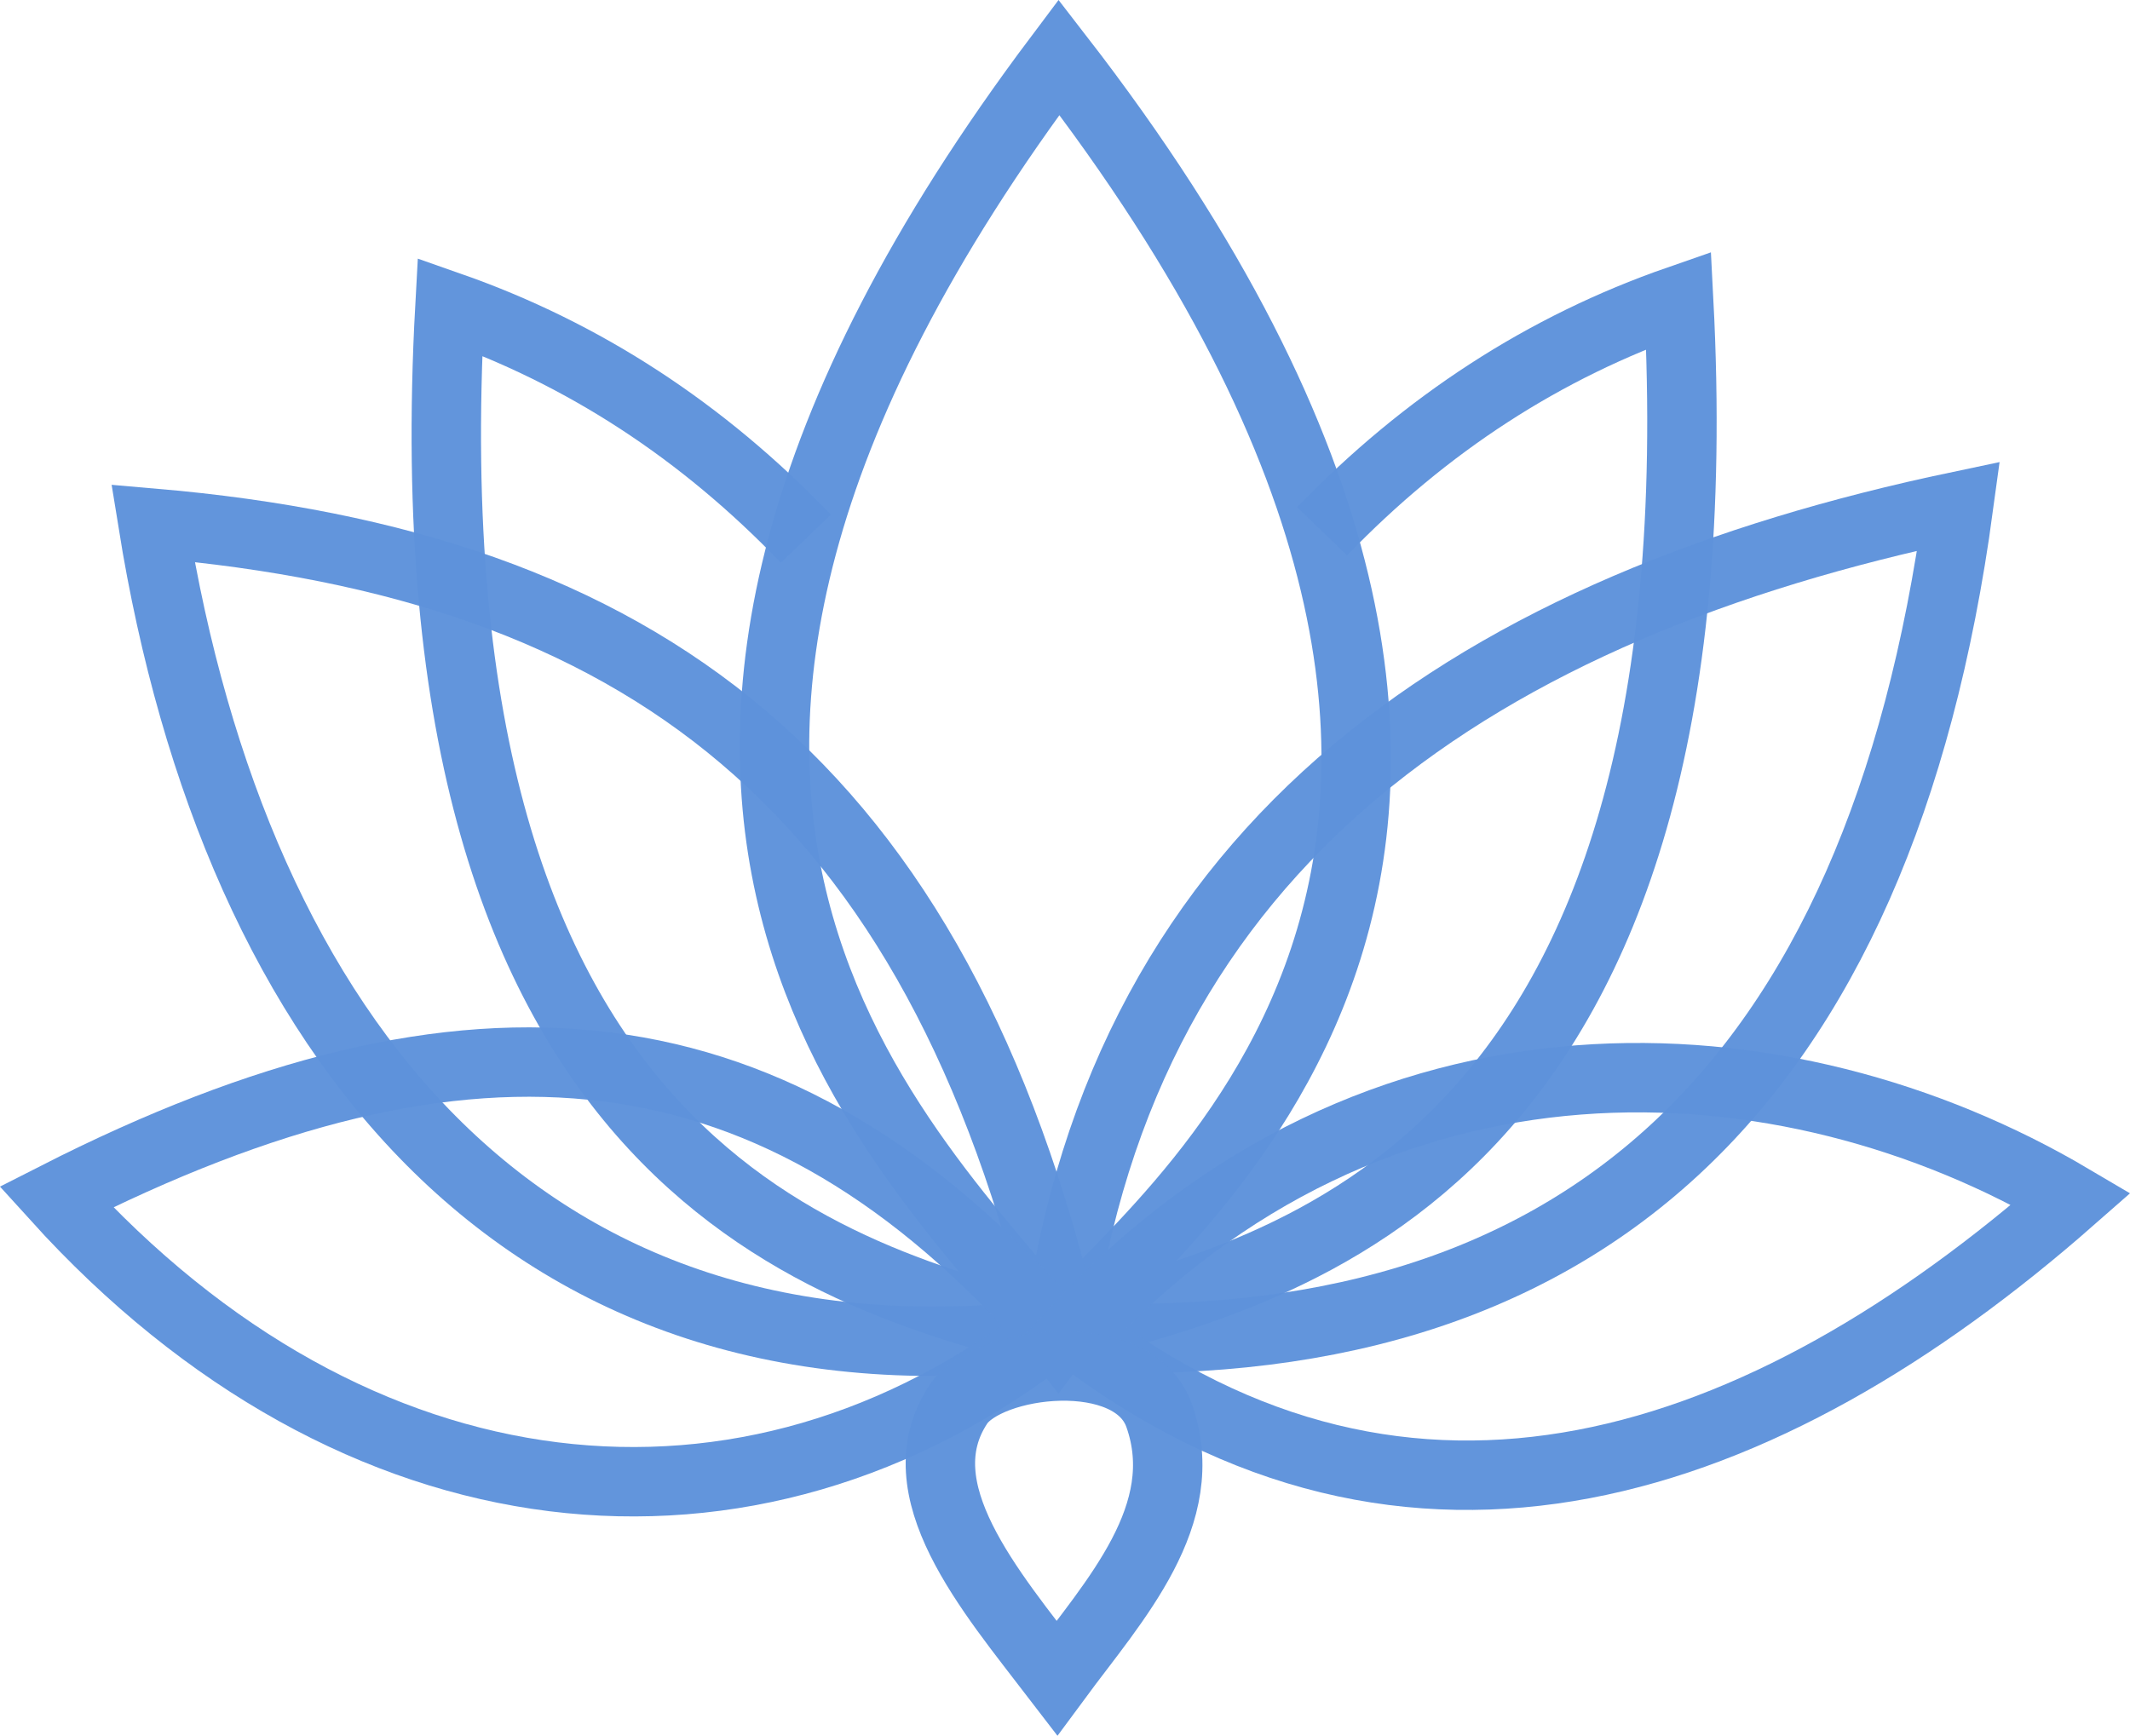
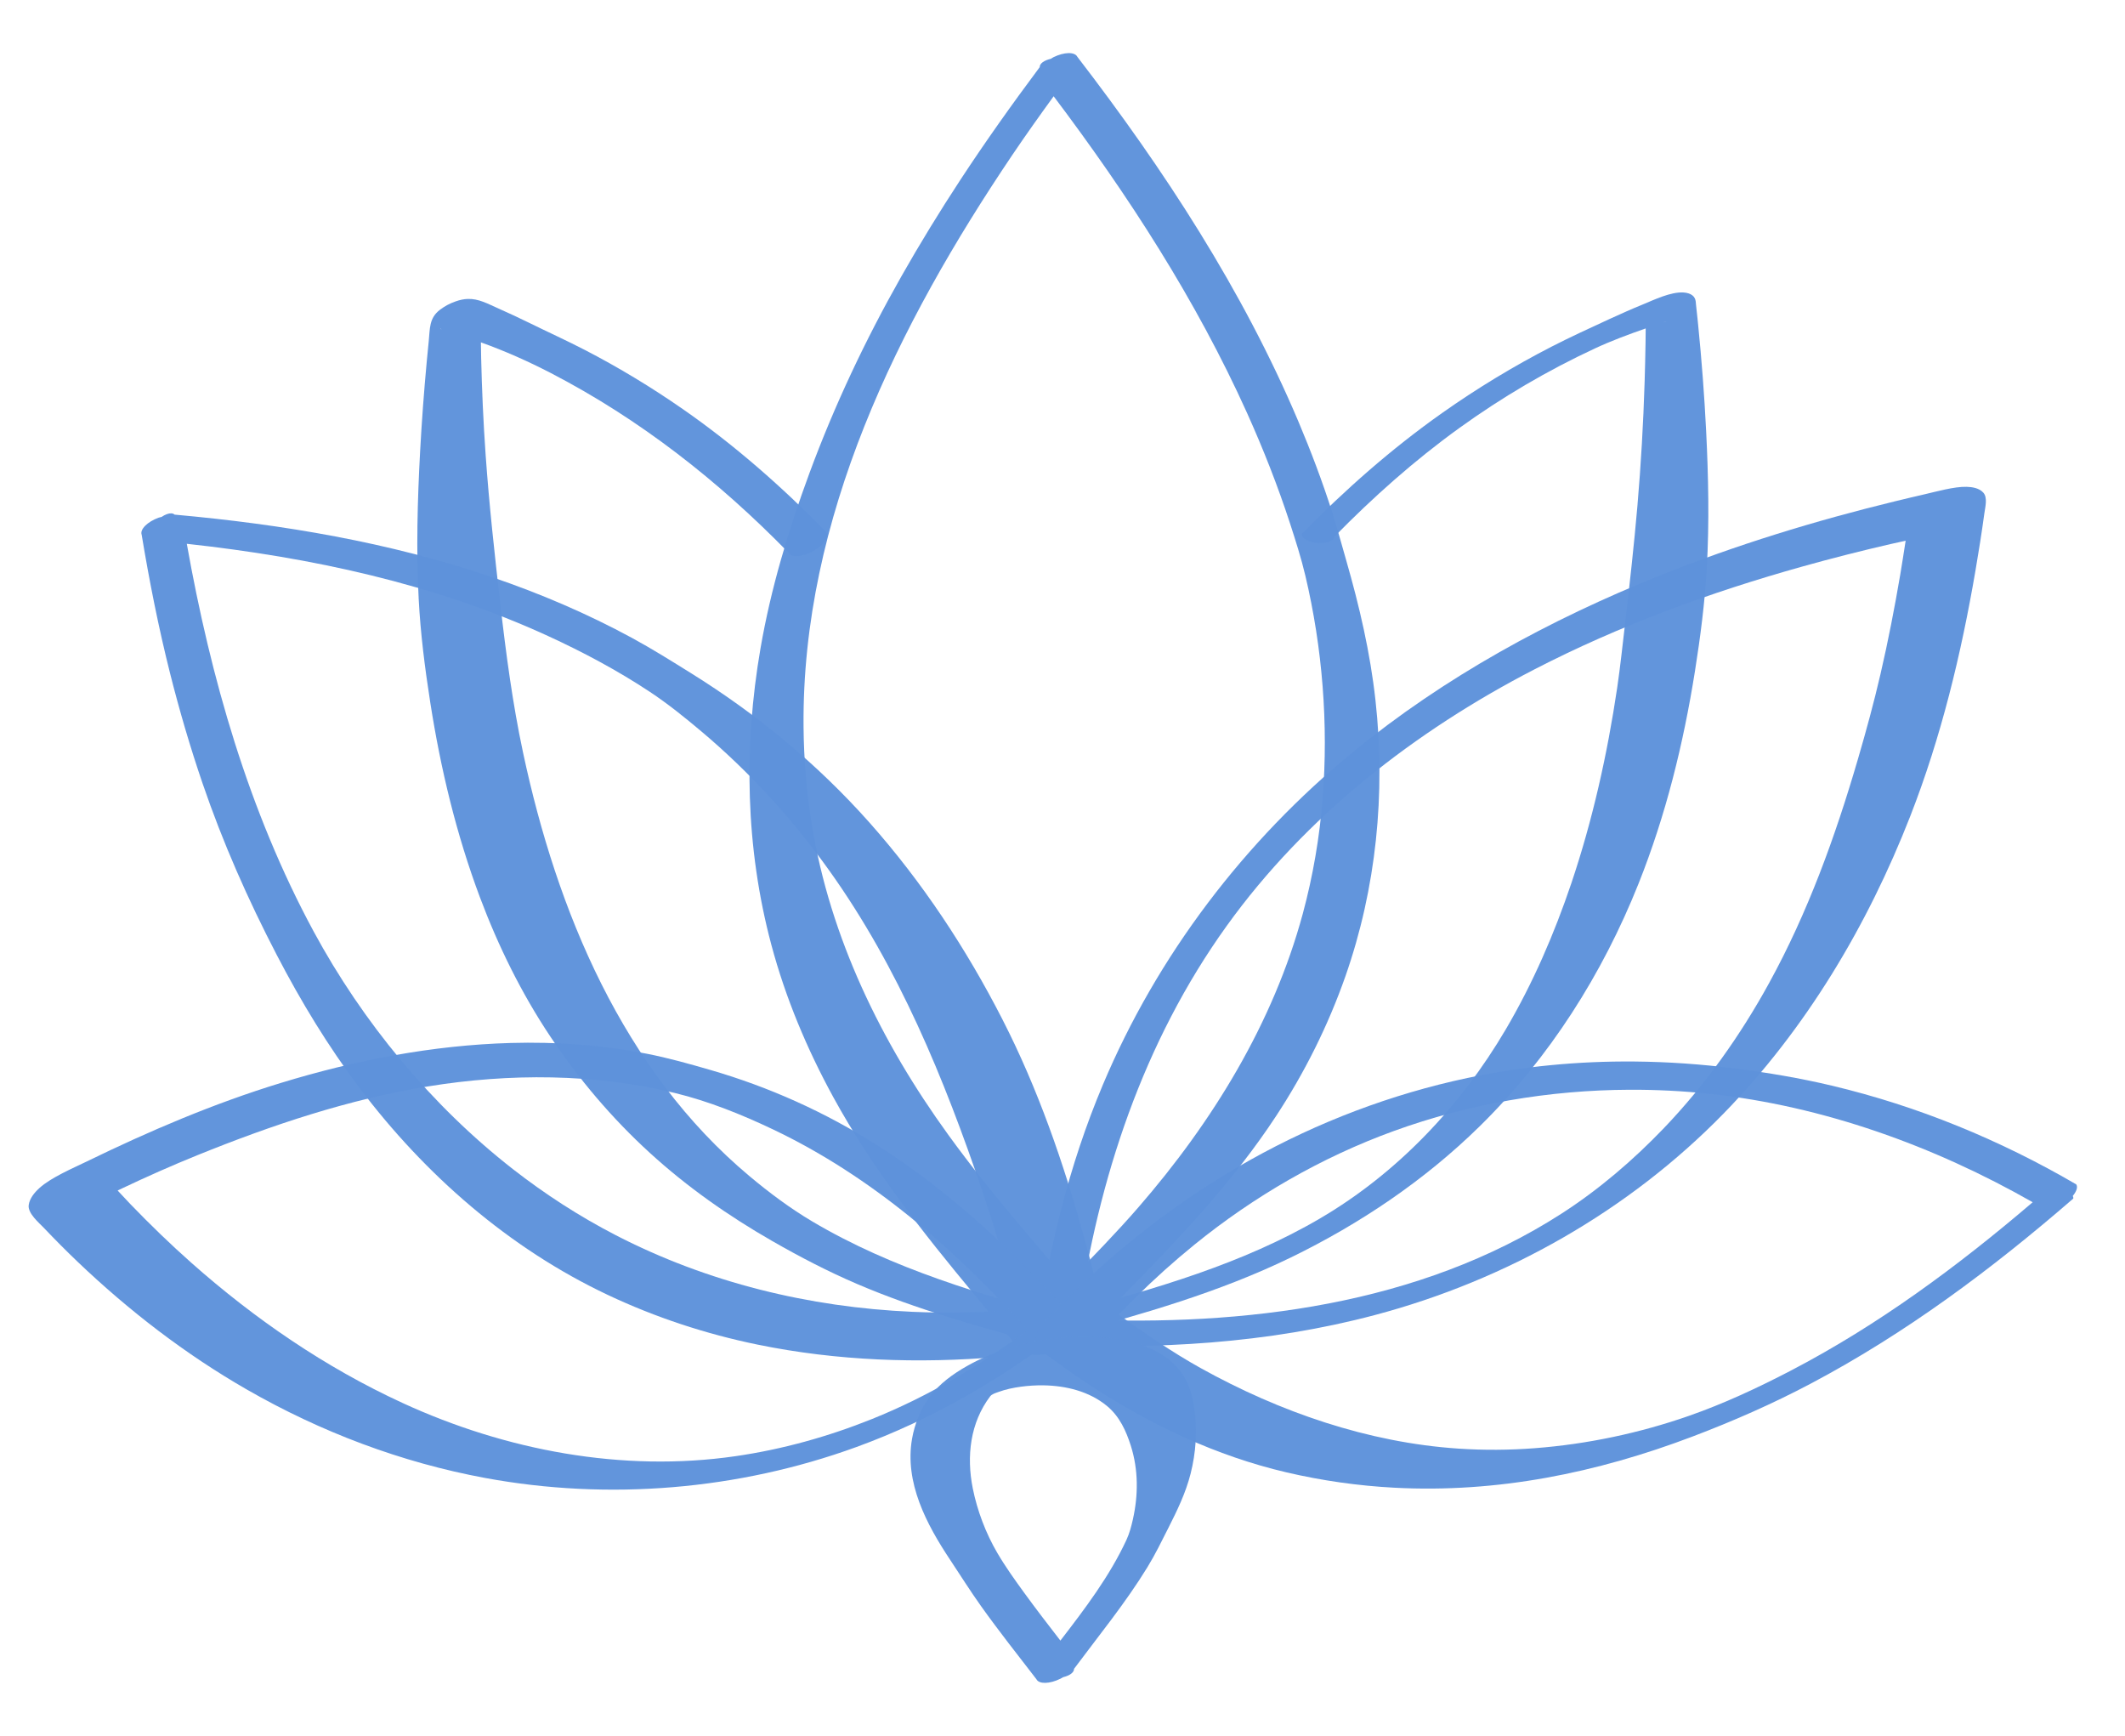
- <svg xmlns="http://www.w3.org/2000/svg" width="92.047mm" height="75.027mm" viewBox="0 0 92.047 75.027" version="1.1" id="svg1" xml:space="preserve">
-   <defs id="defs1" />
-   <g id="layer4" style="stroke:#5e92db;stroke-opacity:1" transform="translate(0.5855866,-9.253293)">
-     <path style="opacity:0.97;fill:none;stroke:#5e92db;stroke-width:3;stroke-miterlimit:5.6;stroke-dasharray:none;stroke-opacity:1" d="m 45.177,11.727 c 27.066,34.967 3.505,50.517 -0.049,55.292 -6.218,-7.975 -24.155,-23.071 0.049,-55.292 z" id="path17" />
-     <path style="opacity:0.97;fill:none;stroke:#5e92db;stroke-width:3;stroke-miterlimit:5.6;stroke-dasharray:none;stroke-opacity:1" d="M 34.24,32.538 C 29.77,27.88 24.643,24.537 18.858,22.509 16.79,60.132 35.704,64.427 45.128,67.019" id="path18" />
-     <path style="opacity:0.97;fill:none;stroke:#5e92db;stroke-width:3;stroke-miterlimit:5.6;stroke-dasharray:none;stroke-opacity:1" d="m 56.548,32.219 c 4.482,-4.646 9.619,-7.974 15.409,-9.986 1.965,37.628 -16.961,41.872 -26.393,44.437" id="path19" />
-     <path style="opacity:0.97;fill:none;stroke:#5e92db;stroke-width:3;stroke-miterlimit:5.6;stroke-dasharray:none;stroke-opacity:1" d="M 45.128,67.019 C 67.664,68.255 80.639,56.293 84.053,31.132 63.59,35.435 47.931,45.48 45.128,67.019 Z" id="path24" />
-     <path style="opacity:0.97;fill:none;stroke:#5e92db;stroke-width:3;stroke-miterlimit:5.6;stroke-dasharray:none;stroke-opacity:1" d="M 6.025,31.868 C 27.071,33.679 39.899,43.079 45.453,66.83 22.153,69.985 9.599,54.05 6.025,31.868 Z" id="path25" />
-     <path style="opacity:0.97;fill:none;stroke:#5e92db;stroke-width:3;stroke-miterlimit:5.6;stroke-dasharray:none;stroke-opacity:1" d="M 44.922,66.757 C 33.019,53.221 19.791,51.852 1.842,60.99 14.786,75.289 31.837,77.022 44.922,66.757 Z" id="path26" />
-     <path style="opacity:0.97;fill:none;stroke:#5e92db;stroke-width:3;stroke-miterlimit:5.6;stroke-dasharray:none;stroke-opacity:1" d="M 88.917,61.072 C 75.619,72.756 60.404,78.035 45.838,66.839 58.83,52.738 76.576,53.781 88.917,61.072 Z" id="path27" />
-     <path style="opacity:0.97;fill:none;stroke:#5e92db;stroke-width:3;stroke-miterlimit:5.6;stroke-dasharray:none;stroke-opacity:1" d="m 45.09,81.785 c 2.473,-3.352 5.932,-7.063 4.416,-11.347 -1.118,-3.16 -7.422,-2.382 -8.679,-0.482 -2.423,3.661 1.354,8.035 4.263,11.829 z" id="path28" />
+ <svg xmlns="http://www.w3.org/2000/svg" height="100%" stroke-miterlimit="10" style="fill-rule:nonzero;clip-rule:evenodd;stroke-linecap:round;stroke-linejoin:round;" version="1.1" viewBox="729.606 53.672 480.144 392.175" width="100%" xml:space="preserve">
+   <defs />
+   <g id="Layer">
+     <g opacity="1">
+       <g opacity="0.97">
+         <path d="M971.011 65.67C970.03 65.69 968.819 66.007 967.605 66.609C967.402 66.71 967.252 66.84 967.062 66.95C965.552 67.291 964.499 68.021 964.531 68.837C958.309 77.169 952.281 85.636 946.581 94.335C941.919 101.448 937.463 108.706 933.27 116.105C925.184 130.372 918.175 145.182 912.494 160.566C907.733 173.457 903.783 186.594 901.438 200.158C897.598 222.373 898.053 245.229 903.878 267.061C907.085 279.084 911.931 290.636 917.897 301.544C926.706 317.649 938.042 332.024 949.738 346.097C950.97 347.58 952.199 349.06 953.429 350.543C954.355 351.66 954.843 352.251 955.758 353.369C956.457 354.222 957.269 355.214 957.958 356.076C958.605 356.884 959.5 358.308 960.444 358.92C961.233 359.433 962.208 359.694 963.141 359.739C966.877 359.923 970.526 358.518 973.607 356.49C974.672 355.789 975.314 355.166 976.138 354.272C976.287 354.11 976.426 353.914 976.562 353.738C976.575 353.72 976.577 353.71 976.599 353.682C976.581 353.704 976.635 353.642 976.654 353.618C977.27 352.874 977.885 352.136 978.532 351.418C980.344 349.406 982.251 347.476 984.147 345.545C996.371 333.097 1008.33 320.432 1017.94 305.797C1024.4 295.958 1029.7 285.342 1033.6 274.232C1040.59 254.281 1042.71 232.906 1040.4 211.922C1039.21 201.092 1036.76 190.592 1033.75 180.146C1032.71 176.539 1031.74 172.915 1030.6 169.339C1028.39 162.435 1025.83 155.644 1023.01 148.968C1010.44 119.236 992.648 92.011 973.027 66.498C972.744 65.927 971.992 65.65 971.011 65.67ZM967.679 75.418C984.538 97.779 999.856 121.426 1011.39 146.998C1015.05 155.131 1018.32 163.442 1021.09 171.926C1022.35 175.809 1023.61 179.741 1024.55 183.717C1028.42 200.061 1029.78 217.282 1028.46 234.006C1027.77 242.799 1026.28 251.54 1023.98 260.056C1017.27 284.841 1003.59 307.102 986.862 326.38C981.776 332.241 976.352 337.773 970.947 343.336C967.143 338.82 963.292 334.346 959.486 329.832C954.067 323.403 948.8 316.84 943.865 310.031C928.737 289.159 917.206 265.574 913.037 239.971C911.846 232.658 911.235 225.268 911.168 217.86C910.741 170.734 932.551 126.919 958.308 88.729C961.342 84.23 964.492 79.809 967.679 75.418Z" fill="#5e92db" stroke="none" />
+       </g>
+       <g opacity="0.97">
+         <path d="M835.273 121.207C834.442 121.237 833.554 121.405 832.568 121.757C831.208 122.242 830.196 122.769 829.045 123.63C826.527 125.514 826.768 127.929 826.481 130.727C826.326 132.246 826.177 133.762 826.036 135.282C825.403 142.088 824.894 148.908 824.527 155.733C823.932 166.787 823.63 177.905 824.207 188.967C824.617 196.813 825.612 204.602 826.823 212.361C829.165 227.361 832.713 242.17 838.052 256.4C842.172 267.38 847.432 278.082 853.956 287.842C860.375 297.448 867.9 306.328 876.436 314.12C884.887 321.836 894.215 328.376 904.133 334.059C910.369 337.631 916.7 340.928 923.313 343.757C936.766 349.51 950.853 353.405 964.937 357.267C965.652 358.16 967.771 357.65 969.671 356.13C971.57 354.61 972.533 352.654 971.818 351.76C951.583 346.212 931.302 340.377 913.125 329.6C908.132 326.64 903.423 323.116 898.975 319.396C870.323 295.434 855.425 259.468 847.795 223.716C845.418 212.577 843.94 201.364 842.645 190.059C841.364 178.88 840.129 167.695 839.338 156.469C838.821 149.125 838.49 141.766 838.32 134.405C838.294 133.276 838.286 132.145 838.268 131.016C843.678 132.957 848.859 135.255 853.97 137.898C874.156 148.336 891.97 162.337 907.789 178.548C908.383 179.665 910.786 179.543 913.162 178.281C915.537 177.018 916.981 175.088 916.387 173.97C906.385 163.72 895.677 154.287 883.904 146.102C876.826 141.181 869.432 136.701 861.773 132.741C857.683 130.625 853.487 128.723 849.355 126.691C847.038 125.552 844.702 124.459 842.34 123.414C839.745 122.267 837.764 121.117 835.273 121.207ZM829.268 127.984C829.298 127.999 829.326 128.011 829.357 128.029C829.296 128.013 829.127 128 829.127 127.992C829.123 127.927 829.189 127.945 829.268 127.984Z" fill="#5e92db" stroke="none" />
+       </g>
+       <g opacity="0.97">
+         <path d="M1110.03 119.748C1107.14 119.551 1103.27 121.432 1100.89 122.414C1100.24 122.682 1099.59 122.945 1098.95 123.219C1098.31 123.492 1097.67 123.773 1097.03 124.053C1095.76 124.609 1094.5 125.18 1093.24 125.759C1088.85 127.781 1084.46 129.791 1080.16 131.999C1071.58 136.406 1063.3 141.433 1055.42 146.997C1043.99 155.072 1033.53 164.302 1023.74 174.283C1023.65 175.239 1025.23 176.156 1027.26 176.336C1029.29 176.516 1031.01 175.889 1031.09 174.933C1039.85 166.004 1049.16 157.713 1059.31 150.387C1068.95 143.432 1079.24 137.376 1090.02 132.368C1093.73 130.644 1097.59 129.217 1101.45 127.871C1101.45 127.891 1101.45 127.911 1101.45 127.93C1101.44 128.945 1101.43 129.958 1101.42 130.973C1101.37 133.96 1101.3 136.944 1101.21 139.93C1100.92 149.285 1100.38 158.637 1099.58 167.962C1098.82 176.765 1097.84 185.542 1096.82 194.318C1096.24 199.235 1095.73 204.151 1095.01 209.05C1092.79 224.004 1089.48 238.876 1084.65 253.209C1080.78 264.663 1075.97 275.781 1069.84 286.211C1059.64 303.569 1045.32 318.695 1027.89 328.916C1010.26 339.256 990.637 344.796 971.049 350.11C970.374 350.002 969.637 351.084 969.409 352.517C969.181 353.95 969.547 355.194 970.221 355.301C987.655 350.572 1005.01 345.662 1021.31 337.733C1036.91 330.141 1051.51 320.311 1063.91 308.143C1079.69 292.664 1091.66 273.77 1099.84 253.283C1105.99 237.871 1109.98 221.672 1112.58 205.306C1113.81 197.554 1114.82 189.759 1115.26 181.919C1115.84 171.644 1115.62 161.324 1115.11 151.051C1114.71 143.034 1114.1 135.024 1113.3 127.037C1113.26 126.545 1113.2 126.059 1113.15 125.567C1113.1 125.076 1113.05 124.582 1112.99 124.09C1112.94 123.594 1112.89 123.095 1112.83 122.599C1112.78 122.095 1112.78 121.546 1112.56 121.085C1112.29 120.527 1111.77 120.162 1111.19 119.97C1110.83 119.848 1110.44 119.776 1110.03 119.748ZM1106.18 126.276C1105.93 126.369 1105.68 126.459 1105.4 126.527C1105.47 126.505 1105.54 126.483 1105.61 126.461C1105.8 126.399 1105.99 126.338 1106.18 126.276Z" fill="#5e92db" stroke="none" />
+       </g>
+       <g opacity="0.97">
+         <path d="M1173.96 163.648C1171.21 163.568 1167.09 164.735 1164.56 165.315C1163.43 165.573 1162.3 165.842 1161.17 166.107C1160.05 166.373 1158.93 166.641 1157.81 166.914C1139.73 171.313 1121.88 176.776 1104.6 183.703C1079.79 193.651 1056.02 206.583 1035.3 223.57C1010.8 243.646 991.091 269.538 978.787 298.757C971.107 316.993 966.438 336.227 963.764 355.797C963.928 356.385 964.58 356.779 965.497 356.945C965.551 357.118 965.628 357.275 965.753 357.389C990.756 358.622 1015.94 357.196 1040.22 350.764C1069.94 342.893 1097.65 327.203 1119.14 305.139C1137.68 286.107 1151.57 262.776 1161.21 238.109C1168.2 220.233 1172.74 201.436 1175.97 182.541C1176.71 178.234 1177.39 173.918 1177.98 169.588C1178.16 168.257 1178.75 166.114 1177.75 164.979C1176.83 163.938 1175.28 163.687 1173.96 163.648ZM1160.19 175.829C1160.15 176.035 1160.12 176.241 1160.09 176.447C1159.73 178.753 1159.38 181.054 1158.99 183.354C1157.7 190.93 1156.24 198.48 1154.5 205.968C1153 212.451 1151.25 218.857 1149.38 225.243C1144.29 242.664 1138.09 259.823 1129.33 275.766C1122.83 287.615 1114.94 298.722 1105.59 308.499C1098.63 315.771 1090.84 322.432 1082.37 327.881C1050.23 348.547 1010.65 353.32 973.217 351.725C977.738 319.975 987.929 289.047 1006.8 262.813C1024.61 238.044 1049.35 218.809 1076.31 204.893C1095.57 194.953 1116.04 187.479 1136.89 181.647C1143.48 179.804 1150.11 178.116 1156.78 176.581C1157.91 176.321 1159.05 176.082 1160.19 175.829Z" fill="#5e92db" stroke="none" />
+       </g>
+       <g opacity="0.97">
+         <path d="M768.296 169.644C767.694 169.617 766.909 169.911 766.106 170.454C765.881 170.518 765.667 170.541 765.439 170.624C762.892 171.551 761.18 173.276 761.616 174.474C763.364 185.035 765.445 195.53 768.065 205.912C770.164 214.227 772.579 222.464 775.351 230.58C779.937 244.005 785.629 256.882 792.169 269.46C797.611 279.928 803.738 290.039 810.85 299.462C825.659 319.082 844.631 335.682 866.949 346.214C877.739 351.305 889.151 355.054 900.836 357.446C918.766 361.116 937.207 361.755 955.418 360.215C962.68 359.601 972.597 359.397 977.535 353.133C978.111 352.402 978.567 351.529 978.705 350.602C978.885 349.395 978.231 347.462 977.964 346.343C977.813 345.711 977.655 345.076 977.501 344.445C977.347 343.813 977.19 343.184 977.032 342.554C976.719 341.306 976.404 340.063 976.079 338.819C975.598 336.977 975.097 335.136 974.589 333.301C969.9 316.337 964.155 299.702 956.125 284.005C947.946 268.016 937.984 252.916 926.042 239.479C914.295 226.262 900.699 215.051 885.699 205.721C881.328 203.003 876.986 200.276 872.46 197.816C862.331 192.312 851.687 187.765 840.778 184.053C817.605 176.168 793.367 172.117 769.045 169.93C768.859 169.747 768.6 169.658 768.296 169.644ZM771.814 176.522C799.84 179.593 827.677 185.531 853.404 197.34C861.338 200.981 869.12 205.127 876.406 209.946C880.514 212.663 884.393 215.795 888.155 218.967C899.042 228.146 908.694 238.75 916.973 250.33C932.662 272.273 942.98 297.4 951.581 322.818C954.13 330.352 956.404 337.98 958.438 345.669C958.783 346.971 959.105 348.276 959.439 349.581C959.289 349.593 959.139 349.611 958.99 349.622C951.248 350.196 943.466 350.365 935.709 350.023C912.424 348.999 889.468 343.419 868.718 332.703C860.533 328.475 852.761 323.455 845.499 317.79C827.09 303.431 811.523 284.554 800.435 264.025C785.788 236.907 777.2 206.775 771.814 176.522Z" fill="#5e92db" stroke="none" />
+       </g>
+       <g opacity="0.97">
+         <path d="M852.712 289.268C850.135 289.209 847.559 289.218 844.984 289.29C827.341 289.79 809.84 293.184 792.991 298.34C777.908 302.956 763.342 309.175 749.175 316.078C746.114 317.569 741.137 319.672 738.5 322.076C737.402 323.078 736.302 324.382 736.091 325.911C735.834 327.779 738.458 329.95 739.534 331.082C742.014 333.69 744.546 336.244 747.151 338.728C758.739 349.777 771.499 359.614 785.396 367.591C802.085 377.171 820.277 384.057 839.215 387.56C867.129 392.723 896.453 390.276 923.13 380.564C940.209 374.347 955.955 365.186 970.307 354.087C970.335 353.997 970.345 353.902 970.337 353.806C971.457 352.781 972.043 351.675 971.652 350.918C958.675 336.305 944.306 322.856 927.755 312.354C916.042 304.923 903.425 299.245 890.108 295.385C885.349 294.006 880.614 292.674 875.746 291.721C868.158 290.235 860.442 289.445 852.712 289.268ZM854.3 297.07C863.674 297.263 873.021 298.382 882.107 300.593C889.742 302.452 897.212 305.46 904.292 308.831C926.597 319.449 945.395 335.867 961.797 354.124C950.941 362.238 939.266 369.164 926.662 374.233C916.757 378.216 906.36 381.109 895.789 382.64C870.25 386.338 843.833 381.333 820.532 370.606C803.128 362.594 787.21 351.679 772.889 338.994C768.117 334.767 763.536 330.329 759.111 325.741C758.122 324.715 757.157 323.666 756.186 322.623C756.509 322.469 756.83 322.311 757.153 322.158C762.794 319.482 768.505 316.95 774.293 314.608C791.078 307.815 808.416 302.009 826.331 299.101C835.528 297.608 844.926 296.876 854.3 297.07Z" fill="#5e92db" stroke="none" />
+       </g>
+       <g opacity="0.97">
+         <path d="M1098.95 293.481C1086.28 293.365 1073.61 294.554 1061.16 297.2C1044 300.847 1027.44 307.138 1012.13 315.697C998.224 323.469 985.387 333.058 973.845 344.031C972.687 345.132 971.544 346.254 970.413 347.382C969.653 348.141 968.903 348.9 968.155 349.67C966.56 351.313 963.209 354.255 963.519 356.711C963.727 358.356 966.575 360.064 967.69 360.889C970.422 362.911 973.205 364.863 976.052 366.72C989.656 375.591 1004.45 382.599 1020.31 386.301C1028.3 388.167 1036.45 389.328 1044.65 389.762C1067.9 390.995 1090.34 386.428 1112.01 378.212C1121.13 374.751 1130.03 370.852 1138.66 366.292C1160.19 354.924 1179.71 340.349 1198.06 324.443C1198.1 324.252 1198.05 324.049 1197.95 323.852C1198.77 322.861 1199.14 321.874 1198.74 321.24C1181.49 311.18 1162.93 303.545 1143.49 298.928C1136.31 297.221 1129.04 296.003 1121.72 295.06C1114.15 294.086 1106.55 293.55 1098.95 293.481ZM1097.79 299.858C1103.83 299.832 1109.86 300.137 1115.85 300.773C1141.46 303.494 1166.57 312.544 1188.89 325.269C1171.96 339.737 1154 353.023 1134.2 363.332C1126.78 367.194 1119.11 370.773 1111.21 373.532C1100.05 377.429 1088.23 379.927 1076.44 380.832C1070.68 381.274 1064.89 381.312 1059.12 380.928C1038.71 379.568 1018.72 372.642 1000.92 362.749C994.404 359.13 988.414 354.955 982.37 350.674C983.656 349.331 984.968 348.012 986.289 346.703C990.483 342.549 994.88 338.6 999.464 334.879C1012.97 323.919 1028.18 315.122 1044.54 309.179C1061.53 303.007 1079.68 299.935 1097.79 299.858Z" fill="#5e92db" stroke="none" />
+       </g>
+       <g opacity="0.97">
+         <path d="M975.393 355.613C973.104 355.573 970.811 355.693 968.535 355.942C961.445 356.717 954.32 358.76 948.093 362.277C944.936 364.06 941.849 366.286 939.661 369.219C937.635 371.935 936.278 375.342 935.691 378.668C933.938 388.602 938.971 398.06 944.293 406.059C946.617 409.554 948.841 413.107 951.279 416.526C955.285 422.146 959.576 427.559 963.786 433.026C964.352 434.167 966.776 434.118 969.204 432.915C969.425 432.805 969.63 432.684 969.836 432.563C971.303 432.213 972.316 431.484 972.284 430.683C977.925 423.113 983.937 415.768 988.877 407.704C990.629 404.842 992.074 401.867 993.584 398.879C995.604 394.882 997.515 390.961 998.623 386.593C999.832 381.83 1000.17 376.858 999.471 371.987C999.096 369.369 998.473 366.827 997.07 364.558C993.072 358.093 984.751 356.168 977.682 355.706C976.92 355.656 976.157 355.626 975.393 355.613ZM965.362 366.635C970.505 366.71 975.737 368.011 979.708 371.281C982.545 373.618 984.048 376.895 985.135 380.344C986.834 385.735 986.815 391.459 985.575 396.942C985.214 398.541 984.8 400.105 984.108 401.595C980.289 409.809 974.744 417.107 969.201 424.302C966.444 420.739 963.694 417.171 961.045 413.527C958.914 410.596 956.774 407.611 954.941 404.481C952.346 400.048 950.406 394.93 949.401 389.894C947.961 382.683 948.803 375.102 953.341 369.11C953.723 368.606 954.563 368.37 955.121 368.164C956.786 367.548 958.544 367.177 960.3 366.942C961.945 366.723 963.647 366.61 965.362 366.635Z" fill="#5e92db" stroke="none" />
+       </g>
+     </g>
  </g>
</svg>
